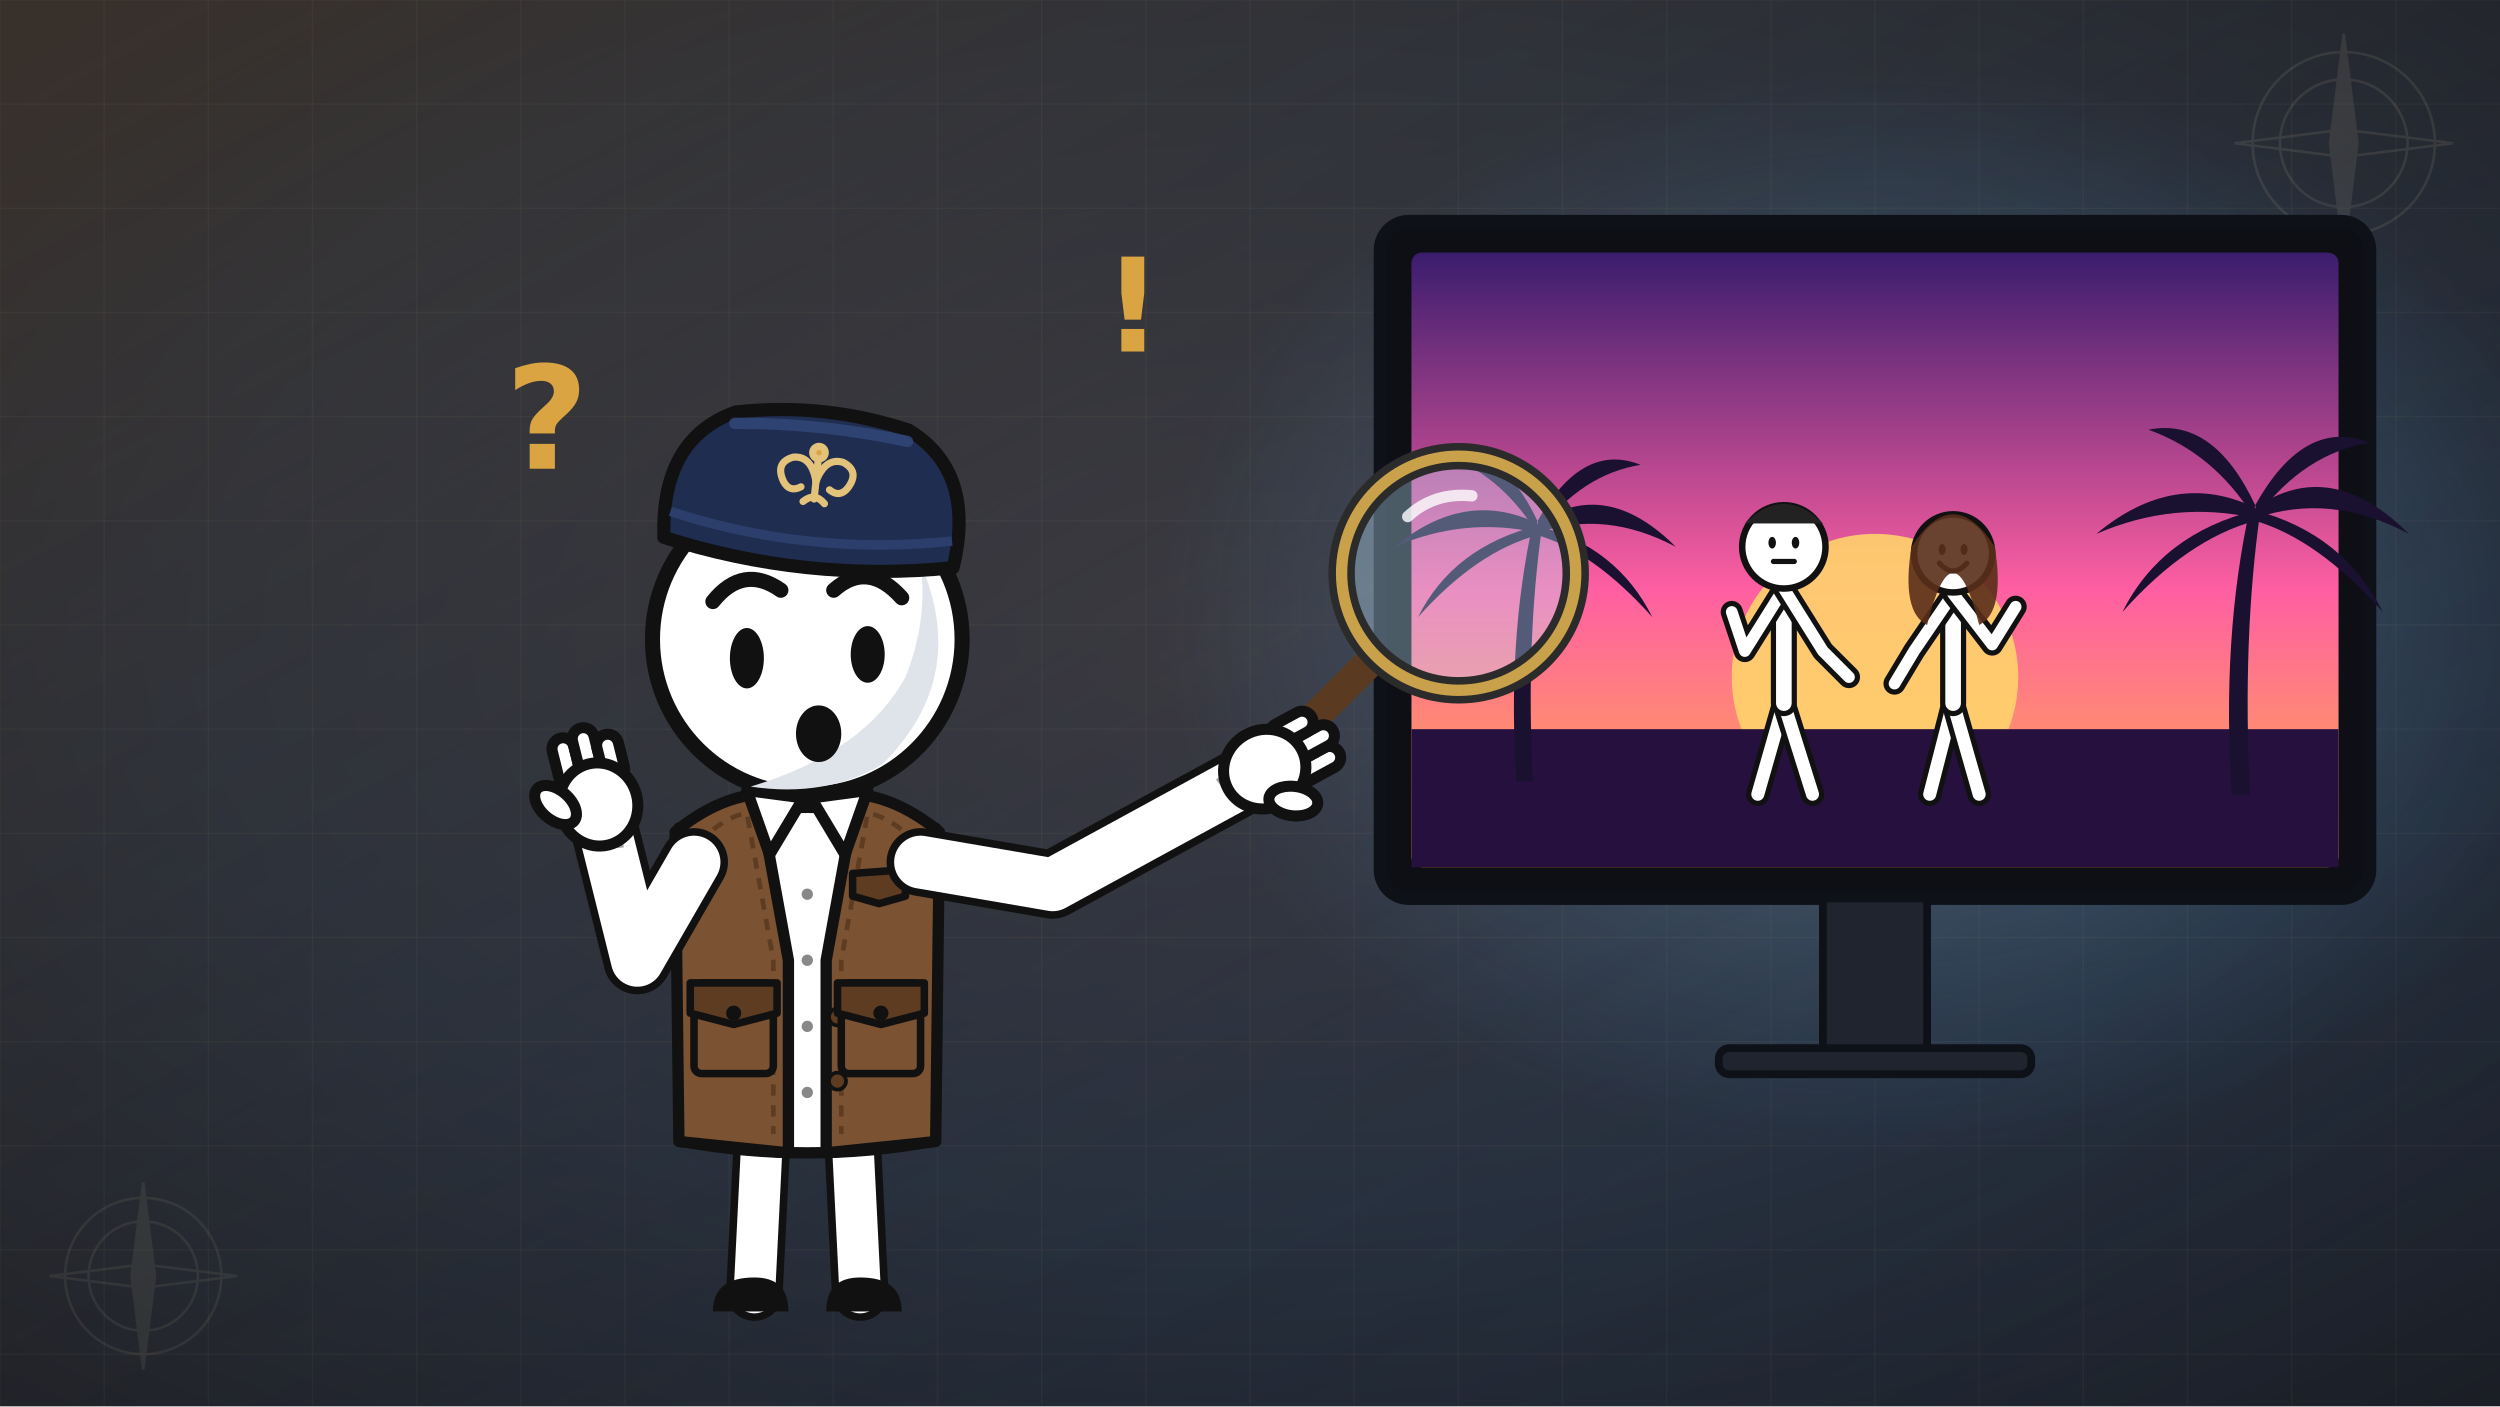
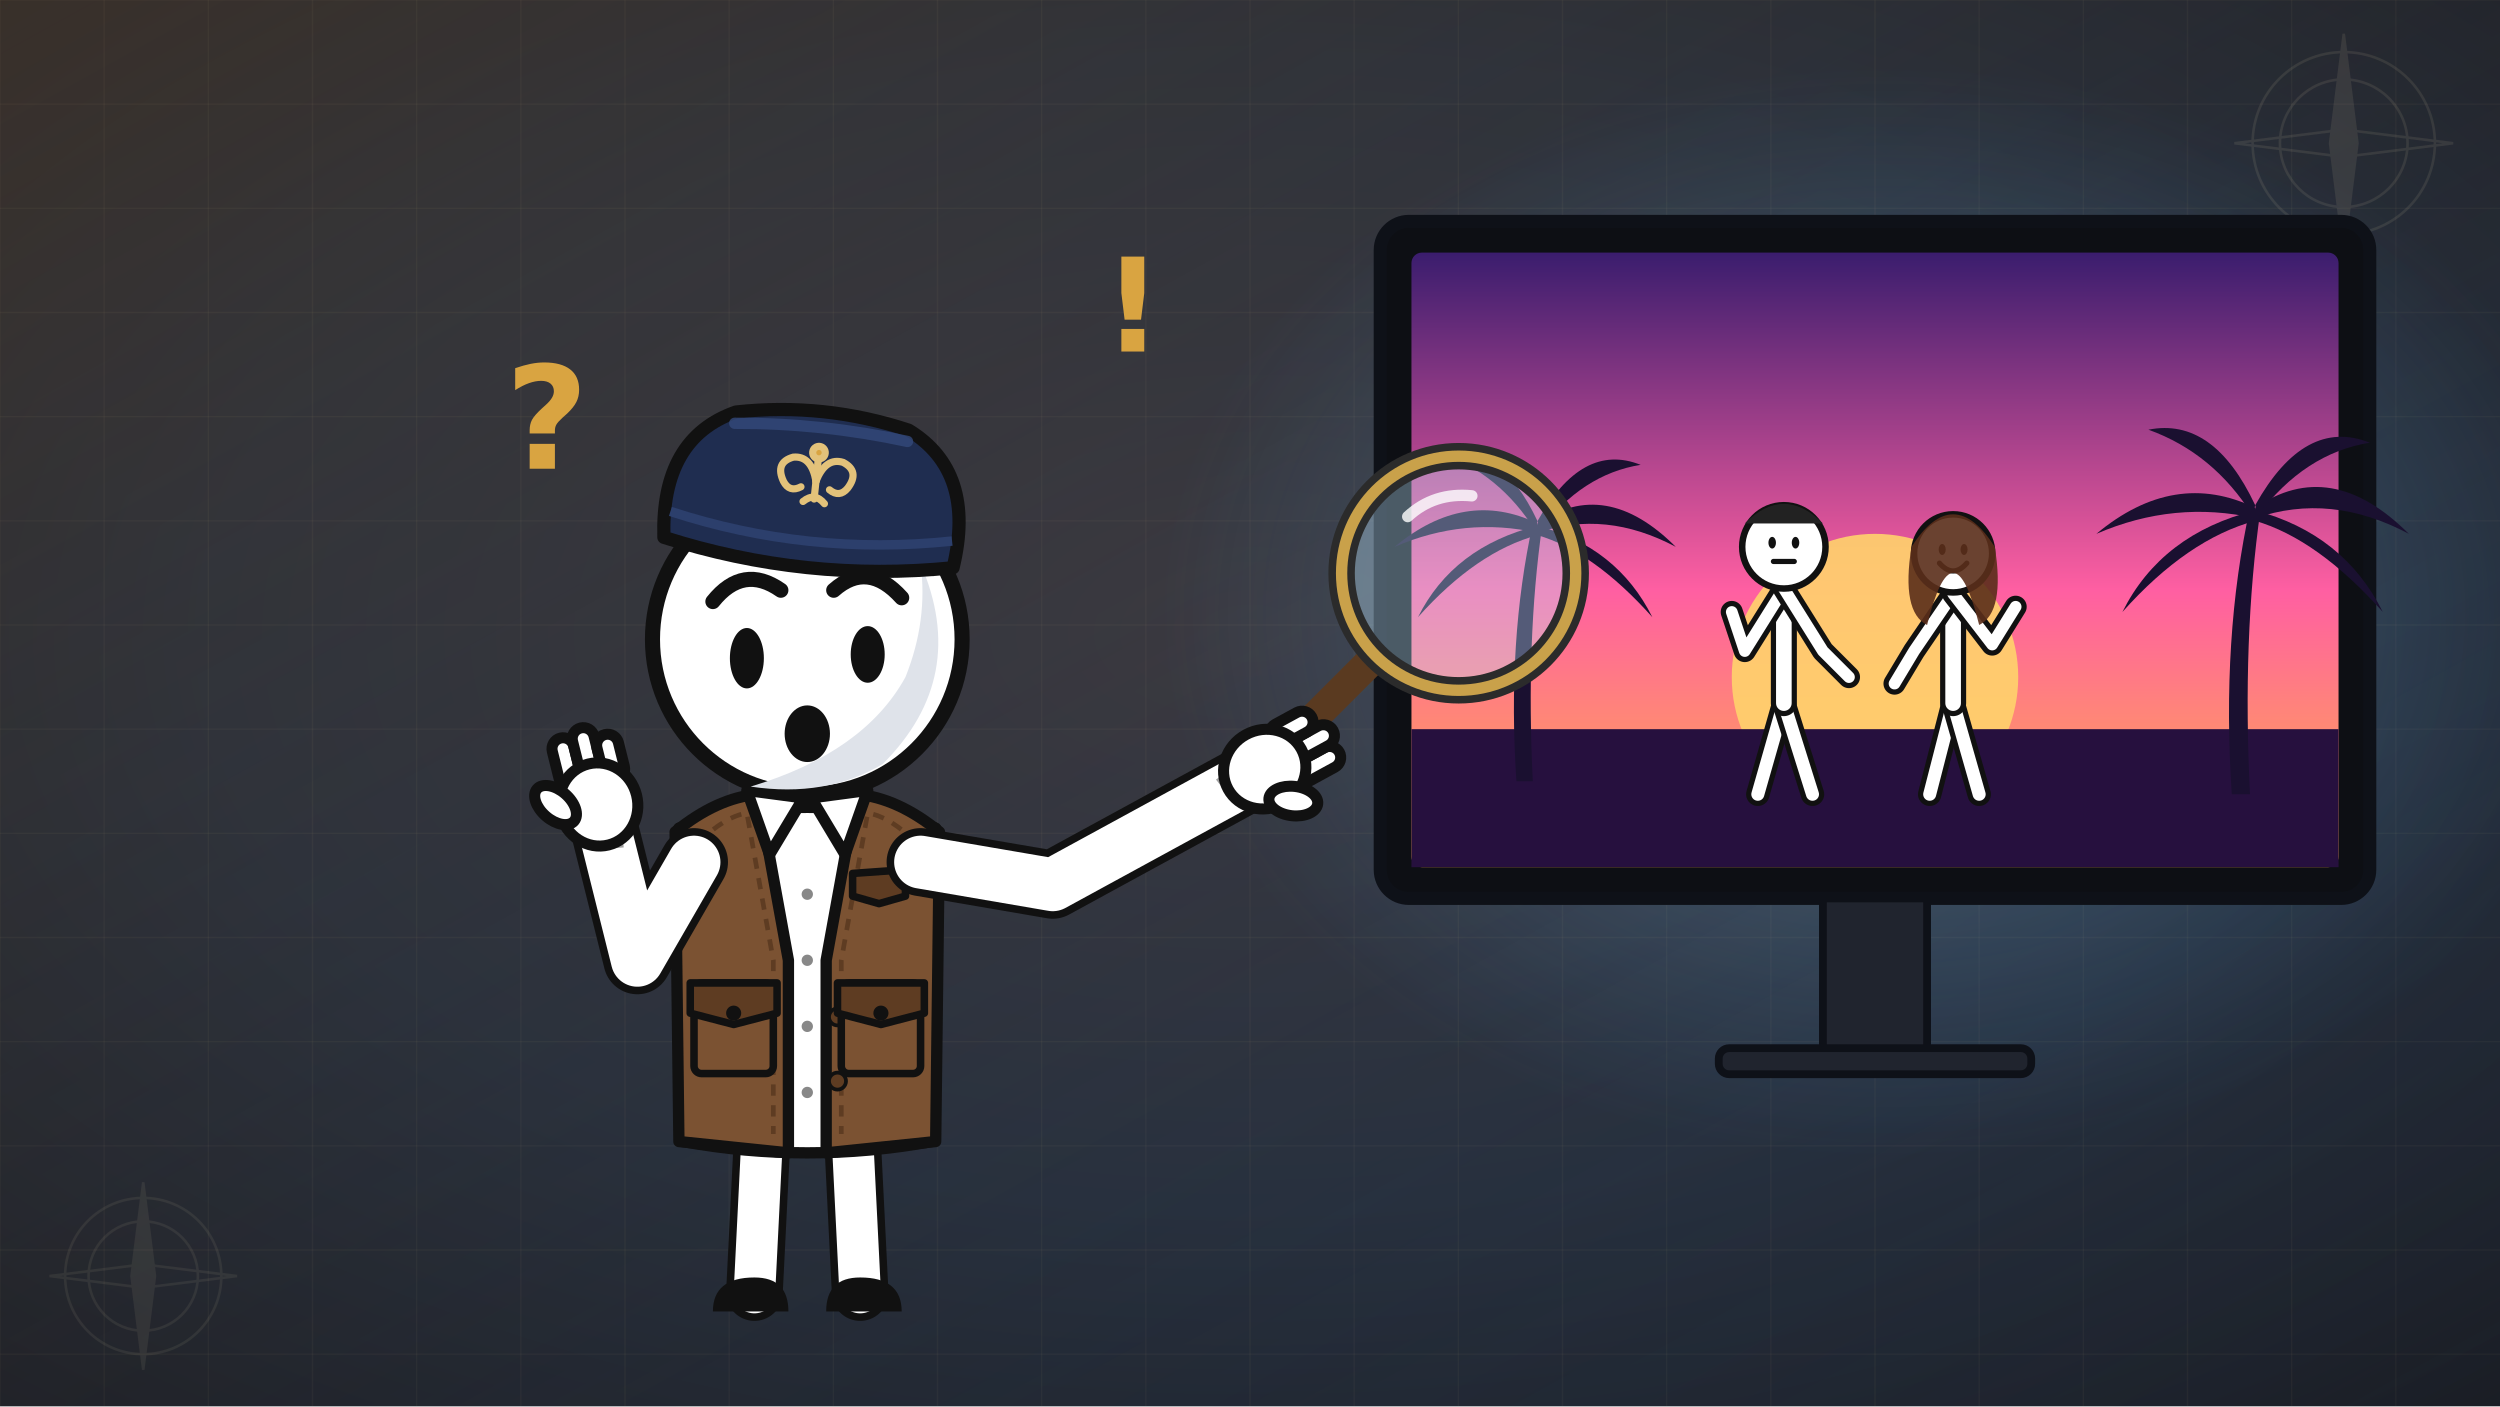
<svg xmlns="http://www.w3.org/2000/svg" width="1920" height="1080" viewBox="0 0 1920 1080">
  <defs>
    <radialGradient id="bg" cx="50%" cy="45%" r="75%">
      <stop offset="0" stop-color="#3a3a44" />
      <stop offset="0.55" stop-color="#26303f" />
      <stop offset="1" stop-color="#1a1d24" />
    </radialGradient>
    <linearGradient id="warm" x1="0" y1="0" x2="1" y2="1">
      <stop offset="0" stop-color="#5a4128" stop-opacity="0.45" />
      <stop offset="1" stop-color="#1b2a40" stop-opacity="0" />
    </linearGradient>
    <radialGradient id="glowGold">
      <stop offset="0" stop-color="#fff3b0" />
      <stop offset="0.35" stop-color="#ffd257" stop-opacity="0.9" />
      <stop offset="1" stop-color="#ffb300" stop-opacity="0" />
    </radialGradient>
    <radialGradient id="glowBlue">
      <stop offset="0" stop-color="#bfe9ff" stop-opacity="0.9" />
      <stop offset="1" stop-color="#4fb3ff" stop-opacity="0" />
    </radialGradient>
    <filter id="soft">
      <feGaussianBlur stdDeviation="6" />
    </filter>
  </defs>
  <rect width="1920" height="1080" fill="url(#bg)" />
  <rect width="1920" height="1080" fill="url(#warm)" />
  <g stroke="#c9b48a" stroke-opacity="0.05" stroke-width="1">
    <line x1="0" y1="0" x2="0" y2="1080" />
    <line x1="80" y1="0" x2="80" y2="1080" />
    <line x1="160" y1="0" x2="160" y2="1080" />
    <line x1="240" y1="0" x2="240" y2="1080" />
    <line x1="320" y1="0" x2="320" y2="1080" />
    <line x1="400" y1="0" x2="400" y2="1080" />
    <line x1="480" y1="0" x2="480" y2="1080" />
    <line x1="560" y1="0" x2="560" y2="1080" />
    <line x1="640" y1="0" x2="640" y2="1080" />
    <line x1="720" y1="0" x2="720" y2="1080" />
    <line x1="800" y1="0" x2="800" y2="1080" />
    <line x1="880" y1="0" x2="880" y2="1080" />
    <line x1="960" y1="0" x2="960" y2="1080" />
    <line x1="1040" y1="0" x2="1040" y2="1080" />
    <line x1="1120" y1="0" x2="1120" y2="1080" />
    <line x1="1200" y1="0" x2="1200" y2="1080" />
    <line x1="1280" y1="0" x2="1280" y2="1080" />
    <line x1="1360" y1="0" x2="1360" y2="1080" />
    <line x1="1440" y1="0" x2="1440" y2="1080" />
    <line x1="1520" y1="0" x2="1520" y2="1080" />
    <line x1="1600" y1="0" x2="1600" y2="1080" />
    <line x1="1680" y1="0" x2="1680" y2="1080" />
    <line x1="1760" y1="0" x2="1760" y2="1080" />
    <line x1="1840" y1="0" x2="1840" y2="1080" />
    <line x1="0" y1="0" x2="1920" y2="0" />
    <line x1="0" y1="80" x2="1920" y2="80" />
    <line x1="0" y1="160" x2="1920" y2="160" />
    <line x1="0" y1="240" x2="1920" y2="240" />
    <line x1="0" y1="320" x2="1920" y2="320" />
    <line x1="0" y1="400" x2="1920" y2="400" />
    <line x1="0" y1="480" x2="1920" y2="480" />
    <line x1="0" y1="560" x2="1920" y2="560" />
    <line x1="0" y1="640" x2="1920" y2="640" />
    <line x1="0" y1="720" x2="1920" y2="720" />
    <line x1="0" y1="800" x2="1920" y2="800" />
    <line x1="0" y1="880" x2="1920" y2="880" />
    <line x1="0" y1="960" x2="1920" y2="960" />
    <line x1="0" y1="1040" x2="1920" y2="1040" />
  </g>
  <g opacity="0.1" stroke="#e8d6ad" fill="none" stroke-width="2">
    <circle cx="1800" cy="110" r="70" />
    <circle cx="1800" cy="110" r="49.0" />
    <path d="M1800,26.0 L1810.5,110 L1800,194.0 L1789.5,110 Z" fill="#e8d6ad" />
    <path d="M1716.0,110 L1800,120.5 L1884.0,110 L1800,99.5 Z" />
  </g>
  <g opacity="0.08" stroke="#e8d6ad" fill="none" stroke-width="2">
    <circle cx="110" cy="980" r="60" />
    <circle cx="110" cy="980" r="42.0" />
    <path d="M110,908.0 L119.0,980 L110,1052.0 L101.0,980 Z" fill="#e8d6ad" />
    <path d="M38.0,980 L110,989.0 L182.0,980 L110,971.0 Z" />
  </g>
  <ellipse cx="1450" cy="470" rx="560" ry="420" fill="url(#glowBlue)" opacity="0.35" />
  <defs>
    <linearGradient id="sunset" x1="0" y1="0" x2="0" y2="1">
      <stop offset="0" stop-color="#3b1d6e" />
      <stop offset="0.55" stop-color="#ff5fa2" />
      <stop offset="1" stop-color="#ffb347" />
    </linearGradient>
  </defs>
  <rect x="1060" y="170" width="760" height="520" rx="22" fill="#0d0f14" stroke="#0e1118" stroke-width="10" />
  <rect x="1084" y="194" width="712" height="472" rx="8" fill="url(#sunset)" />
  <circle cx="1440" cy="520" r="110" fill="#ffd36b" opacity="0.9" />
  <rect x="1084" y="560" width="712" height="106" fill="#26103e" />
  <g transform="translate(1170,600) scale(0.9)" fill="#1a1030">
    <path d="M-6,0 Q-14,-120 8,-220 L16,-218 Q2,-120 8,0 Z" />
    <path d="M12,-220 Q-50,-250 -110,-200 Q-50,-226 12,-212 Z" />
    <path d="M12,-220 Q70,-260 130,-200 Q70,-232 12,-212 Z" />
    <path d="M12,-222 Q-20,-290 -70,-280 Q-20,-262 10,-214 Z" />
    <path d="M12,-222 Q50,-290 100,-270 Q50,-262 14,-214 Z" />
    <path d="M12,-218 Q-60,-200 -90,-140 Q-40,-196 12,-210 Z" />
    <path d="M12,-218 Q80,-200 110,-140 Q60,-196 12,-210 Z" />
  </g>
  <g transform="translate(1720,610) scale(1.0)" fill="#1a1030">
    <path d="M-6,0 Q-14,-120 8,-220 L16,-218 Q2,-120 8,0 Z" />
    <path d="M12,-220 Q-50,-250 -110,-200 Q-50,-226 12,-212 Z" />
    <path d="M12,-220 Q70,-260 130,-200 Q70,-232 12,-212 Z" />
    <path d="M12,-222 Q-20,-290 -70,-280 Q-20,-262 10,-214 Z" />
    <path d="M12,-222 Q50,-290 100,-270 Q50,-262 14,-214 Z" />
    <path d="M12,-218 Q-60,-200 -90,-140 Q-40,-196 12,-210 Z" />
    <path d="M12,-218 Q80,-200 110,-140 Q60,-196 12,-210 Z" />
  </g>
  <rect x="1400" y="690" width="80" height="120" fill="#20242e" stroke="#0e1118" stroke-width="6" />
  <rect x="1320" y="805" width="240" height="20" rx="8" fill="#20242e" stroke="#0e1118" stroke-width="6" />
  <path d="M1370,540 L1350,610" fill="none" stroke="#111111" stroke-width="18" stroke-linecap="round" stroke-linejoin="round" />
  <path d="M1370,540 L1350,610" fill="none" stroke="#ffffff" stroke-width="10" stroke-linecap="round" stroke-linejoin="round" />
  <path d="M1370,540 L1392,610" fill="none" stroke="#111111" stroke-width="18" stroke-linecap="round" stroke-linejoin="round" />
  <path d="M1370,540 L1392,610" fill="none" stroke="#ffffff" stroke-width="10" stroke-linecap="round" stroke-linejoin="round" />
  <path d="M1370,452 L1370,540" fill="none" stroke="#111111" stroke-width="20" stroke-linecap="round" stroke-linejoin="round" />
  <path d="M1370,452 L1370,540" fill="none" stroke="#ffffff" stroke-width="12" stroke-linecap="round" stroke-linejoin="round" />
  <path d="M1370,452 L1340,500 L1330,470" fill="none" stroke="#111111" stroke-width="17" stroke-linecap="round" stroke-linejoin="round" />
  <path d="M1370,452 L1340,500 L1330,470" fill="none" stroke="#ffffff" stroke-width="9" stroke-linecap="round" stroke-linejoin="round" />
  <path d="M1370,452 L1400,500 L1420,520" fill="none" stroke="#111111" stroke-width="17" stroke-linecap="round" stroke-linejoin="round" />
  <path d="M1370,452 L1400,500 L1420,520" fill="none" stroke="#ffffff" stroke-width="9" stroke-linecap="round" stroke-linejoin="round" />
  <circle cx="1370" cy="420" r="32" fill="#fff" stroke="#111111" stroke-width="5" />
  <ellipse cx="1361.04" cy="416.8" rx="2.88" ry="4.48" fill="#111111" />
  <ellipse cx="1378.96" cy="416.8" rx="2.88" ry="4.48" fill="#111111" />
  <path d="M1362.0,431.2 L1378.0,431.2" stroke="#111111" stroke-width="4" stroke-linecap="round" />
  <path d="M1340,402 Q1370,372 1400,402 Z" fill="#222" />
  <path d="M1500,540 L1482,610" fill="none" stroke="#111111" stroke-width="18" stroke-linecap="round" stroke-linejoin="round" />
  <path d="M1500,540 L1482,610" fill="none" stroke="#ffffff" stroke-width="10" stroke-linecap="round" stroke-linejoin="round" />
  <path d="M1500,540 L1520,610" fill="none" stroke="#111111" stroke-width="18" stroke-linecap="round" stroke-linejoin="round" />
  <path d="M1500,540 L1520,610" fill="none" stroke="#ffffff" stroke-width="10" stroke-linecap="round" stroke-linejoin="round" />
  <path d="M1500,456 L1500,540" fill="none" stroke="#111111" stroke-width="20" stroke-linecap="round" stroke-linejoin="round" />
  <path d="M1500,456 L1500,540" fill="none" stroke="#ffffff" stroke-width="12" stroke-linecap="round" stroke-linejoin="round" />
  <path d="M1500,456 L1470,500 L1455,525" fill="none" stroke="#111111" stroke-width="17" stroke-linecap="round" stroke-linejoin="round" />
  <path d="M1500,456 L1470,500 L1455,525" fill="none" stroke="#ffffff" stroke-width="9" stroke-linecap="round" stroke-linejoin="round" />
  <path d="M1500,456 L1530,495 L1548,466" fill="none" stroke="#111111" stroke-width="17" stroke-linecap="round" stroke-linejoin="round" />
  <path d="M1500,456 L1530,495 L1548,466" fill="none" stroke="#ffffff" stroke-width="9" stroke-linecap="round" stroke-linejoin="round" />
  <circle cx="1500" cy="425" r="30" fill="#fff" stroke="#111111" stroke-width="5" />
  <ellipse cx="1491.6" cy="422.0" rx="2.7" ry="4.2" fill="#111111" />
  <ellipse cx="1508.4" cy="422.0" rx="2.7" ry="4.2" fill="#111111" />
  <path d="M1489.5,432.5 Q1500.0,444.5 1510.5,432.5" stroke="#111111" stroke-width="4" fill="none" stroke-linecap="round" />
  <path d="M1468,420 Q1500,370 1532,420 Q1540,470 1520,480 Q1500,400 1480,480 Q1460,470 1468,420 Z" fill="#5a2d1a" opacity="0.9" />
  <g transform="translate(620,520) scale(1.45)">
    <path d="M-24,246 L-28,326" fill="none" stroke="#111111" stroke-width="30" stroke-linecap="round" stroke-linejoin="round" />
    <path d="M-24,246 L-28,326" fill="none" stroke="#ffffff" stroke-width="22" stroke-linecap="round" stroke-linejoin="round" />
    <path d="M24,246 L28,326" fill="none" stroke="#111111" stroke-width="30" stroke-linecap="round" stroke-linejoin="round" />
    <path d="M24,246 L28,326" fill="none" stroke="#ffffff" stroke-width="22" stroke-linecap="round" stroke-linejoin="round" />
    <path d="M-50,336 Q-50,318 -28,318 Q-10,318 -10,336 Z" fill="#111111" />
    <path d="M50,336 Q50,318 28,318 Q10,318 10,336 Z" fill="#111111" />
    <path d="M-68,80 Q0,58 68,80 L66,246 Q0,258 -66,246 Z" fill="#fff" stroke="#111111" stroke-width="6" stroke-linejoin="round" />
    <circle cx="0" cy="115" r="3" fill="#111111" opacity="0.5" />
    <circle cx="0" cy="150" r="3" fill="#111111" opacity="0.5" />
    <circle cx="0" cy="185" r="3" fill="#111111" opacity="0.5" />
    <circle cx="0" cy="220" r="3" fill="#111111" opacity="0.5" />
    <path d="M-70,82 Q-48,64 -26,62 L-10,150 L-10,252 L-68,246 Z" fill="#7b5232" stroke="#111111" stroke-width="6" stroke-linejoin="round" />
    <path d="M70,82 Q48,64 26,62 L10,150 L10,252 L68,246 Z" fill="#7b5232" stroke="#111111" stroke-width="6" stroke-linejoin="round" />
    <path d="M-58,88 Q-44,74 -32,72 L-18,150 L-18,242 M58,88 Q44,74 32,72 L18,150 L18,242" stroke="#5e3c22" stroke-width="2.5" stroke-dasharray="6 5" fill="none" />
    <circle cx="16" cy="180" r="4.5" fill="#5e3c22" stroke="#111111" stroke-width="2" />
    <circle cx="16" cy="214" r="4.5" fill="#5e3c22" stroke="#111111" stroke-width="2" />
    <rect x="-60" y="162" width="42" height="48" rx="4" fill="#7b5232" stroke="#111111" stroke-width="4" />
    <path d="M-62,162 L-16,162 L-16,178 L-39,184 L-62,178 Z" fill="#5e3c22" stroke="#111111" stroke-width="4" stroke-linejoin="round" />
    <circle cx="-39" cy="178" r="4" fill="#111111" />
    <rect x="18" y="162" width="42" height="48" rx="4" fill="#7b5232" stroke="#111111" stroke-width="4" />
    <path d="M16,162 L62,162 L62,178 L39,184 L16,178 Z" fill="#5e3c22" stroke="#111111" stroke-width="4" stroke-linejoin="round" />
    <circle cx="39" cy="178" r="4" fill="#111111" />
    <path d="M24,104 L52,102 L52,116 L38,120 L24,116 Z" fill="#5e3c22" stroke="#111111" stroke-width="4" stroke-linejoin="round" />
    <path d="M-2,64 L-32,60 L-20,94 Z" fill="#fff" stroke="#111111" stroke-width="6" stroke-linejoin="round" />
    <path d="M2,64 L32,60 L20,94 Z" fill="#fff" stroke="#111111" stroke-width="6" stroke-linejoin="round" />
    <path d="M-60,98 L-90,150 L-110,70" fill="none" stroke="#111111" stroke-width="36" stroke-linecap="round" stroke-linejoin="round" />
    <path d="M-60,98 L-90,150 L-110,70" fill="none" stroke="#ffffff" stroke-width="28" stroke-linecap="round" stroke-linejoin="round" />
    <path d="M60,98 L130,110 L240,50" fill="none" stroke="#111111" stroke-width="36" stroke-linecap="round" stroke-linejoin="round" />
    <path d="M60,98 L130,110 L240,50" fill="none" stroke="#ffffff" stroke-width="28" stroke-linecap="round" stroke-linejoin="round" />
    <g>
      <line x1="250" y1="40" x2="300" y2="-10" stroke="#5a3a20" stroke-width="16" stroke-linecap="round" />
      <circle cx="345" cy="-55" r="62" fill="#bfe9ff" fill-opacity="0.35" stroke="#2b2b2b" stroke-width="14" />
      <circle cx="345" cy="-55" r="62" fill="none" stroke="#c9a14a" stroke-width="6" />
      <path d="M318,-85 Q332,-98 352,-96" stroke="#fff" stroke-width="6" fill="none" stroke-linecap="round" opacity="0.8" />
    </g>
    <g transform="translate(-110,70) rotate(-104.0) scale(1.3,1.3)">
      <rect x="10" y="-13" width="22" height="9" rx="4.5" fill="#fff" stroke="#111111" stroke-width="4.5" stroke-linejoin="round" />
      <rect x="12" y="-4" width="22" height="9" rx="4.5" fill="#fff" stroke="#111111" stroke-width="4.5" stroke-linejoin="round" />
      <rect x="10" y="5" width="19" height="9" rx="4.5" fill="#fff" stroke="#111111" stroke-width="4.5" stroke-linejoin="round" />
      <ellipse cx="2" cy="0" rx="17" ry="16" fill="#fff" stroke="#111111" stroke-width="4.5" stroke-linejoin="round" />
      <ellipse cx="6" cy="-17" rx="10" ry="6" transform="rotate(-35 6 -17)" fill="#fff" stroke="#111111" stroke-width="4.5" stroke-linejoin="round" />
      <path d="M-14,-6 L-16,6" stroke="#111111" stroke-width="3" opacity="0.4" />
    </g>
    <g transform="translate(240,50) rotate(-28.6) scale(1.3,-1.3)">
      <rect x="10" y="-13" width="22" height="9" rx="4.5" fill="#fff" stroke="#111111" stroke-width="4.5" stroke-linejoin="round" />
      <rect x="12" y="-4" width="22" height="9" rx="4.5" fill="#fff" stroke="#111111" stroke-width="4.5" stroke-linejoin="round" />
      <rect x="10" y="5" width="19" height="9" rx="4.5" fill="#fff" stroke="#111111" stroke-width="4.5" stroke-linejoin="round" />
      <ellipse cx="2" cy="0" rx="17" ry="16" fill="#fff" stroke="#111111" stroke-width="4.5" stroke-linejoin="round" />
      <ellipse cx="6" cy="-17" rx="10" ry="6" transform="rotate(-35 6 -17)" fill="#fff" stroke="#111111" stroke-width="4.5" stroke-linejoin="round" />
      <path d="M-14,-6 L-16,6" stroke="#111111" stroke-width="3" opacity="0.4" />
    </g>
    <circle cx="0" cy="-20" r="82" fill="#fff" stroke="#111111" stroke-width="8" />
    <path d="M60,-60 Q86,0 40,46 Q10,64 -30,58 Q30,40 52,0 Q64,-30 60,-60 Z" fill="#dfe3ea" />
    <g opacity="1" transform="translate(0,0)">
      <ellipse cx="-32" cy="-10" rx="9" ry="16" fill="#111111" />
      <ellipse cx="32" cy="-12" rx="9" ry="15" fill="#111111" />
      <path d="M-50,-40 Q-34,-60 -14,-46" stroke="#111111" stroke-width="8" fill="none" stroke-linecap="round" />
      <path d="M14,-46 Q32,-62 50,-42" stroke="#111111" stroke-width="8" fill="none" stroke-linecap="round" />
-       <ellipse cx="6" cy="30" rx="12" ry="15" fill="#111111" />
+       <ellipse cx="0" cy="30" rx="12" ry="15" fill="#111111" />
    </g>
    <g opacity="1" transform="rotate(6 0 -60)">
      <path d="M-77,-66 Q-84,-118 -46,-136 Q0,-146 46,-136 Q84,-118 77,-66 Q0,-50 -77,-66 Z" fill="#1f2d50" stroke="#111111" stroke-width="7" stroke-linejoin="round" />
      <path d="M-75,-80 Q0,-64 75,-80" stroke="#2c3f6c" stroke-width="5" fill="none" />
      <path d="M-46,-130 Q0,-135 46,-130" stroke="#33497a" stroke-width="6" fill="none" stroke-linecap="round" opacity="0.8" />
      <g stroke="#e3c27a" stroke-width="4" fill="none" stroke-linecap="round" transform="translate(0,-104) scale(0.95)">
        <path d="M0,10 L0,-12" />
        <path d="M0,0 Q-4,-14 -14,-12 Q-24,-8 -18,2 Q-14,8 -8,4" />
        <path d="M0,0 Q4,-14 14,-12 Q24,-8 18,2 Q14,8 8,4" />
        <path d="M-6,12 Q0,6 6,12" />
        <circle cx="0" cy="-16" r="3.5" fill="#d9a441" />
      </g>
    </g>
  </g>
  <text x="420" y="360" font-family="DejaVu Sans, Arial, sans-serif" font-size="110" font-weight="bold" fill="#d9a441" text-anchor="middle">?</text>
  <text x="870" y="270" font-family="DejaVu Sans, Arial, sans-serif" font-size="100" font-weight="bold" fill="#d9a441" text-anchor="middle">!</text>
</svg>
